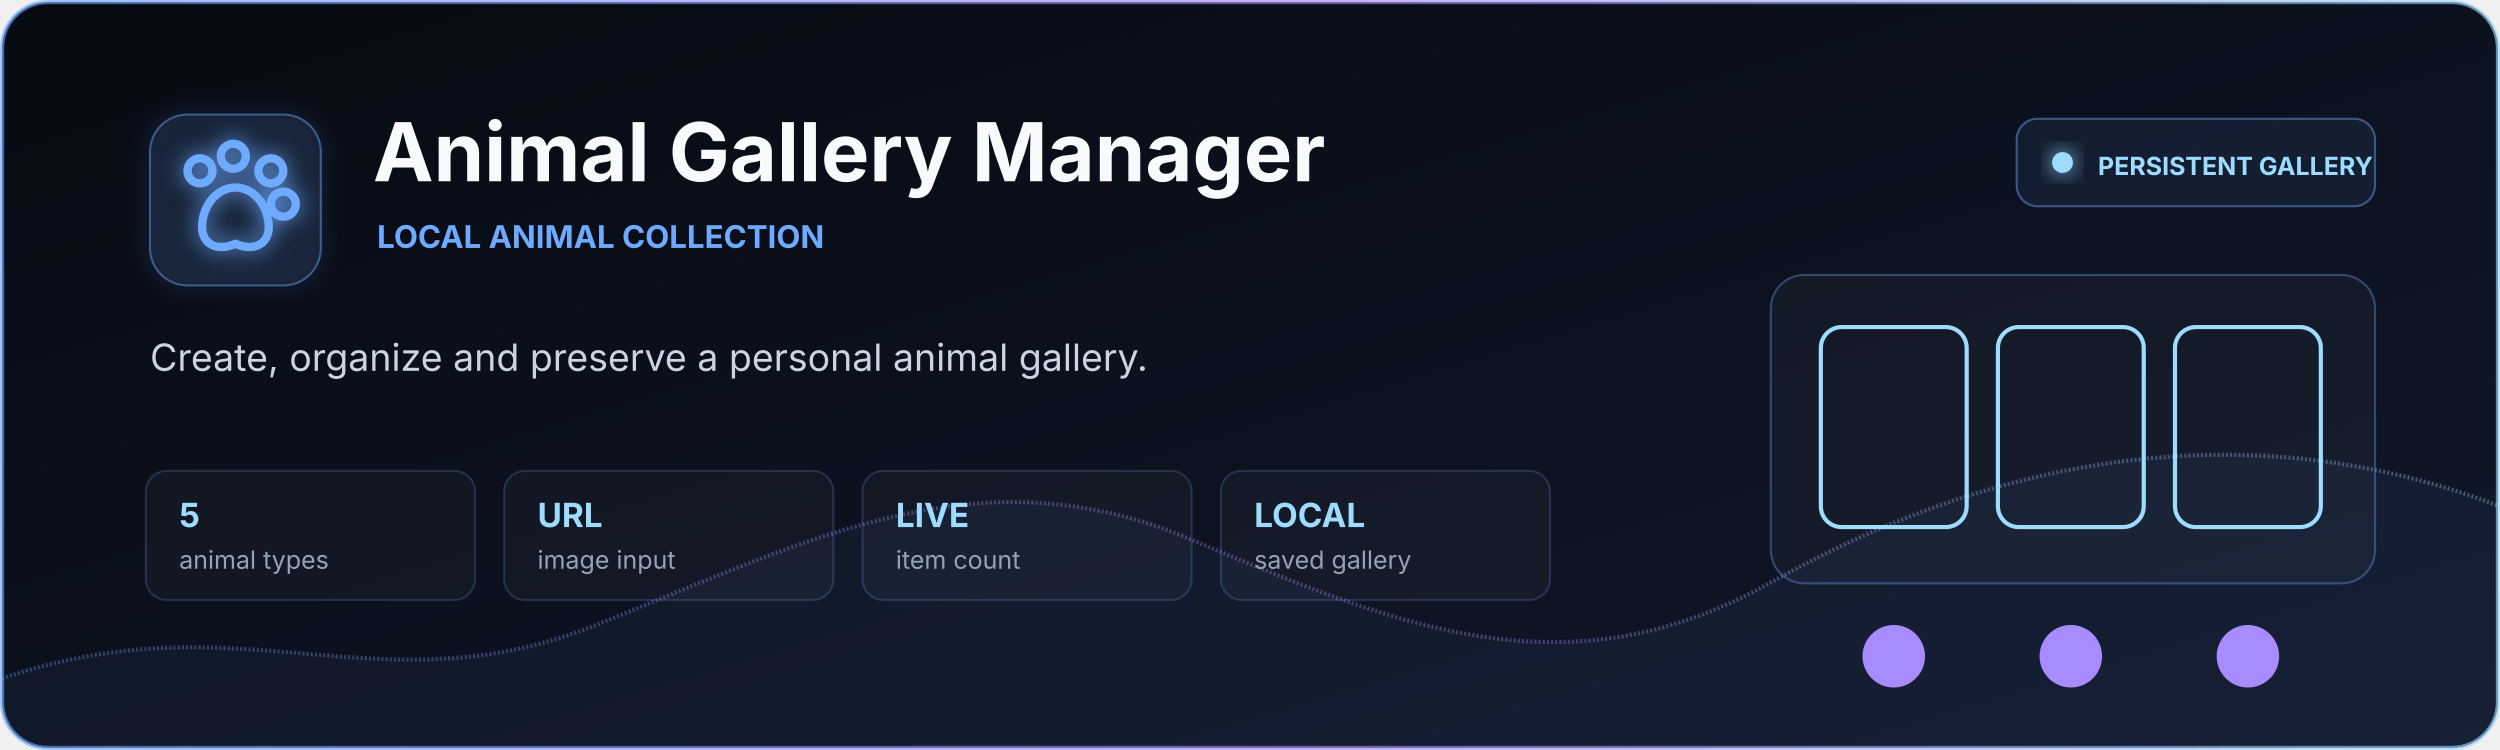
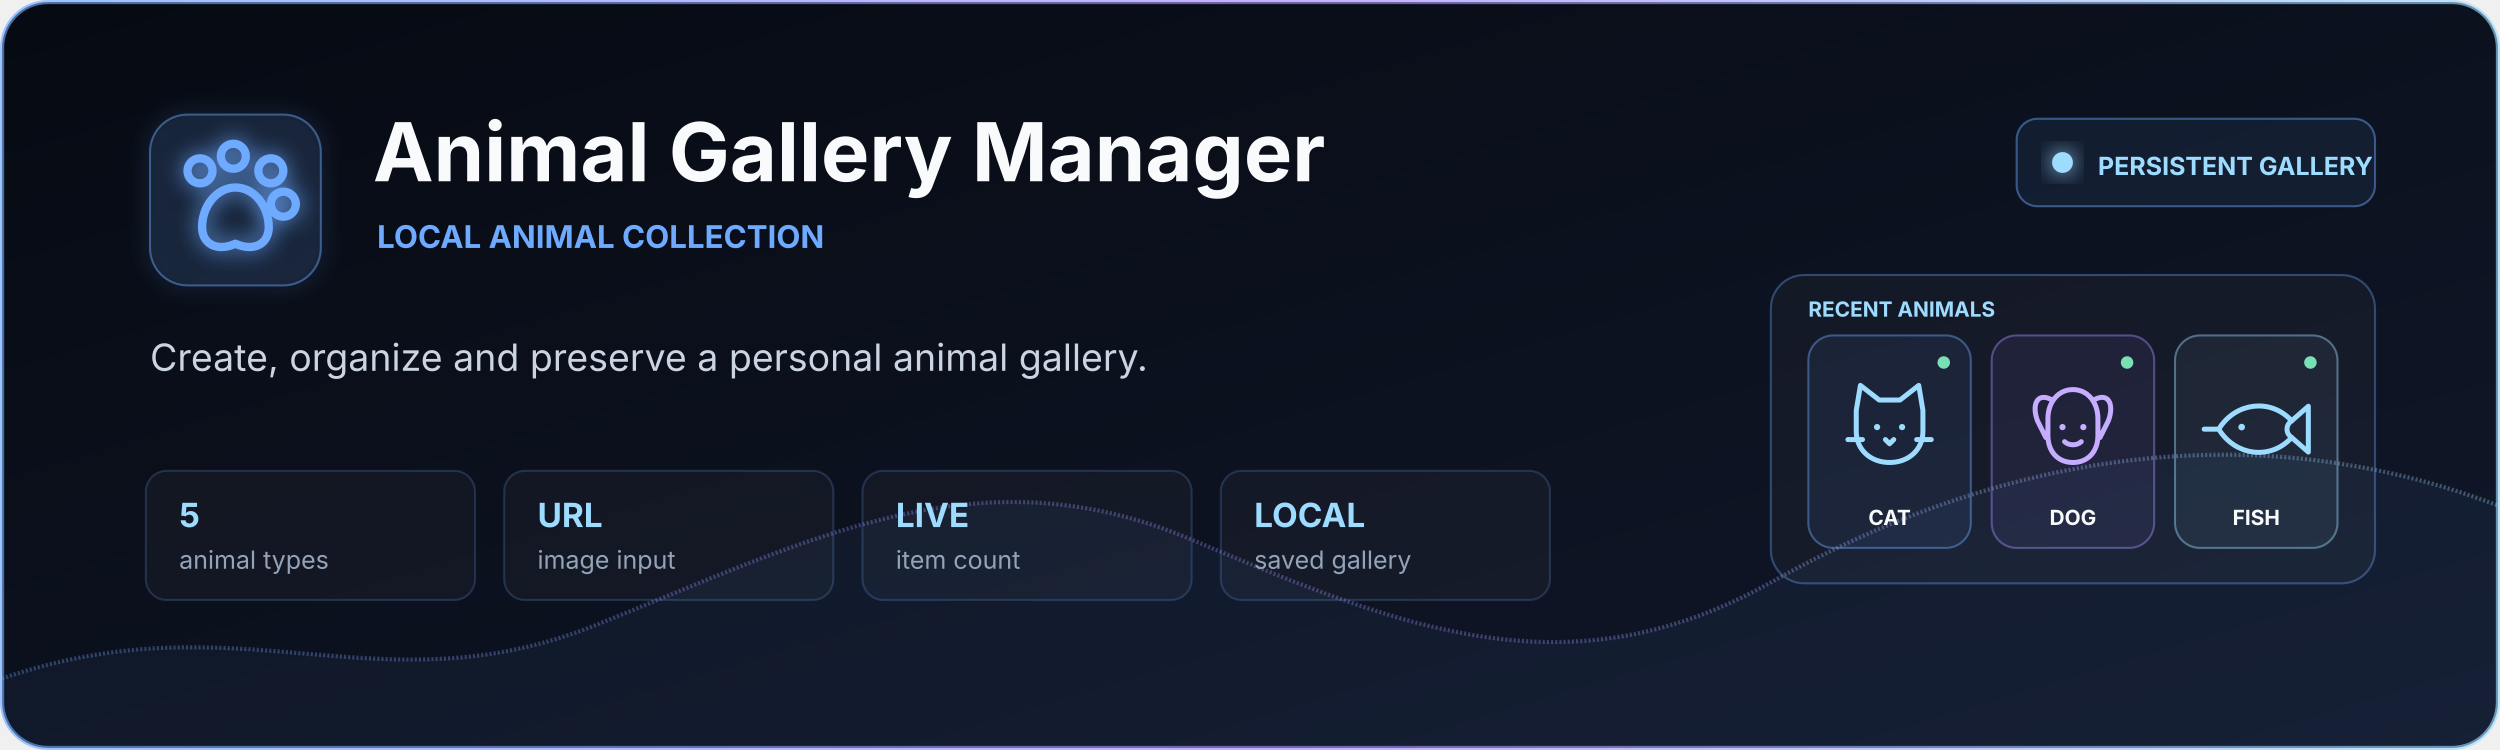
<svg xmlns="http://www.w3.org/2000/svg" width="1200" height="360" viewBox="0 0 1200 360" role="img" aria-labelledby="title desc">
  <defs>
    <linearGradient id="bg" x1="0" y1="0" x2="1" y2="1">
      <stop stop-color="#060a12" />
      <stop offset="1" stop-color="#11182a" />
    </linearGradient>
    <linearGradient id="edge" x1="0" y1="0" x2="1" y2="0">
      <stop stop-color="#6eaaff" />
      <stop offset=".52" stop-color="#a88cff" />
      <stop offset="1" stop-color="#9edcff" />
    </linearGradient>
    <filter id="glow" x="-50%" y="-50%" width="200%" height="200%">
      <feGaussianBlur stdDeviation="5" result="blur" />
      <feMerge>
        <feMergeNode in="blur" />
        <feMergeNode in="SourceGraphic" />
      </feMerge>
    </filter>
    <clipPath id="frame">
      <rect x="1" y="1" width="1198" height="358" rx="22" />
    </clipPath>
  </defs>
  <g clip-path="url(#frame)">
    <rect width="1200" height="360" fill="url(#bg)" />
    <path d="M0 326C115 286 181 342 286 300s184-84 286-41 181 75 279 20 221-85 349-36v117H0Z" fill="#6eaaff" fill-opacity=".055" />
    <path d="M0 326C115 286 181 342 286 300s184-84 286-41 181 75 279 20 221-85 349-36" fill="none" stroke="url(#edge)" stroke-width="2" stroke-opacity=".32" pathLength="1" stroke-dasharray="1" stroke-dashoffset="1">
      <animate attributeName="stroke-dashoffset" from="1" to="0" dur="3s" fill="freeze" />
    </path>
    <g transform="translate(72 55)" color="#6eaaff" filter="url(#glow)">
      <rect width="82" height="82" rx="18" fill="#6eaaff" fill-opacity=".08" stroke="#6eaaff" stroke-opacity=".45" />
      <g transform="translate(9 9)">
        <g fill="none" stroke="currentColor" stroke-width="4" stroke-linecap="round" stroke-linejoin="round">
          <circle cx="15" cy="18" r="6" />
          <circle cx="31" cy="11" r="6" />
          <circle cx="49" cy="18" r="6" />
          <circle cx="55" cy="34" r="6" />
          <path d="M16 45c0-10 7-19 16-19s16 9 16 19c0 8-7 12-16 8-9 4-16 0-16-8Z" />
        </g>
      </g>
      <animateTransform attributeName="transform" type="translate" values="72 55;72 49;72 55" dur="5s" repeatCount="indefinite" />
    </g>
    <text x="179" y="87" fill="#f8fafc" font-family="Segoe UI, Inter, Arial, sans-serif" font-size="39" font-weight="750">Animal Gallery Manager</text>
    <text x="181" y="119" fill="#6eaaff" font-family="Segoe UI, Inter, Arial, sans-serif" font-size="15" font-weight="700">LOCAL ANIMAL COLLECTION</text>
    <text x="72" y="178" fill="#cbd5e1" font-family="Segoe UI, Inter, Arial, sans-serif" font-size="18">Create, organize and preserve a personal animal gallery.</text>
    <g transform="translate(968 57)">
      <rect width="172" height="42" rx="10" fill="#6eaaff" fill-opacity=".08" stroke="#6eaaff" stroke-opacity=".45" />
      <circle cx="22" cy="21" r="5" fill="#9edcff" filter="url(#glow)">
        <animate attributeName="opacity" values="1;.3;1" dur="1.8s" repeatCount="indefinite" />
      </circle>
      <text x="39" y="27" fill="#9edcff" font-family="Segoe UI, Inter, Arial, sans-serif" font-size="12" font-weight="750">PERSISTENT GALLERY</text>
    </g>
    <g transform="translate(70 226)">
      <rect width="158" height="62" rx="10" fill="#ffffff" fill-opacity=".035" stroke="#6eaaff" stroke-opacity=".2" />
      <text x="16" y="27" fill="#9edcff" font-family="Segoe UI, Inter, Arial, sans-serif" font-size="16" font-weight="750">5</text>
      <text x="16" y="47" fill="#94a3b8" font-family="Segoe UI, Inter, Arial, sans-serif" font-size="12">animal types</text>
    </g>
    <g transform="translate(242 226)">
      <rect width="158" height="62" rx="10" fill="#ffffff" fill-opacity=".035" stroke="#6eaaff" stroke-opacity=".2" />
      <text x="16" y="27" fill="#9edcff" font-family="Segoe UI, Inter, Arial, sans-serif" font-size="16" font-weight="750">URL</text>
      <text x="16" y="47" fill="#94a3b8" font-family="Segoe UI, Inter, Arial, sans-serif" font-size="12">image input</text>
    </g>
    <g transform="translate(414 226)">
      <rect width="158" height="62" rx="10" fill="#ffffff" fill-opacity=".035" stroke="#6eaaff" stroke-opacity=".2" />
      <text x="16" y="27" fill="#9edcff" font-family="Segoe UI, Inter, Arial, sans-serif" font-size="16" font-weight="750">LIVE</text>
      <text x="16" y="47" fill="#94a3b8" font-family="Segoe UI, Inter, Arial, sans-serif" font-size="12">item count</text>
    </g>
    <g transform="translate(586 226)">
      <rect width="158" height="62" rx="10" fill="#ffffff" fill-opacity=".035" stroke="#6eaaff" stroke-opacity=".2" />
      <text x="16" y="27" fill="#9edcff" font-family="Segoe UI, Inter, Arial, sans-serif" font-size="16" font-weight="750">LOCAL</text>
      <text x="16" y="47" fill="#94a3b8" font-family="Segoe UI, Inter, Arial, sans-serif" font-size="12">saved gallery</text>
    </g>
    <g transform="translate(850 132)">
      <rect width="290" height="148" rx="16" fill="#ffffff" fill-opacity=".035" stroke="#6eaaff" stroke-opacity=".35" />
-       <g transform="translate(24 25)" fill="none" stroke="#9edcff" stroke-width="2">
-         <rect width="70" height="96" rx="10" />
-         <rect x="85" width="70" height="96" rx="10" />
-         <rect x="170" width="70" height="96" rx="10" />
+       <text x="18" y="20" fill="#9edcff" font-family="Segoe UI, Inter, Arial, sans-serif" font-size="10" font-weight="750">RECENT ANIMALS</text>
+       <g transform="translate(18 29)">
+         <rect width="78" height="102" rx="12" fill="#6eaaff" fill-opacity=".075" stroke="#6eaaff" stroke-opacity=".42" />
+         <circle cx="65" cy="13" r="3" fill="#79e0b5">
+           <animate attributeName="opacity" values="1;.35;1" dur="2.2s" repeatCount="indefinite" />
+         </circle>
+         <g transform="translate(17 19)" fill="none" stroke="#9edcff" stroke-width="2.4" stroke-linecap="round" stroke-linejoin="round">
+           <path d="M6 17 8 5l9 7h10l9-7 2 12v10c0 9-7 15-16 15S6 36 6 27Z" />
+           <circle cx="16" cy="25" r="1.5" fill="#9edcff" stroke="none" />
+           <circle cx="28" cy="25" r="1.5" fill="#9edcff" stroke="none" />
+           <path d="m20 31 2 2 2-2M9 31H2m33 0h7" />
+           <animateTransform attributeName="transform" additive="sum" type="translate" values="0 0;0 -2;0 0" dur="3.2s" repeatCount="indefinite" />
+         </g>
+         <text x="39" y="91" fill="#f8fafc" text-anchor="middle" font-family="Segoe UI, Inter, Arial, sans-serif" font-size="10" font-weight="750">CAT</text>
      </g>
-       <g fill="#a88cff">
-         <circle cx="59" cy="183" r="15" />
-         <circle cx="144" cy="183" r="15" />
-         <circle cx="229" cy="183" r="15" />
+       <g transform="translate(106 29)">
+         <rect width="78" height="102" rx="12" fill="#a88cff" fill-opacity=".075" stroke="#a88cff" stroke-opacity=".42" />
+         <circle cx="65" cy="13" r="3" fill="#79e0b5">
+           <animate attributeName="opacity" values=".4;1;.4" dur="2.2s" begin=".35s" repeatCount="indefinite" />
+         </circle>
+         <g transform="translate(17 19)" fill="none" stroke="#c6adff" stroke-width="2.4" stroke-linecap="round" stroke-linejoin="round">
+           <path d="M12 12C5 8 2 14 5 22l4 8m23-18c7-4 10 2 7 10l-4 8M10 21c0-8 5-14 12-14s12 6 12 14v8c0 8-5 13-12 13S10 37 10 29Z" />
+           <circle cx="17" cy="25" r="1.5" fill="#c6adff" stroke="none" />
+           <circle cx="27" cy="25" r="1.5" fill="#c6adff" stroke="none" />
+           <path d="M18 32c2 2 6 2 8 0" />
+           <animateTransform attributeName="transform" additive="sum" type="translate" values="0 0;0 -2;0 0" dur="3.2s" begin=".25s" repeatCount="indefinite" />
+         </g>
+         <text x="39" y="91" fill="#f8fafc" text-anchor="middle" font-family="Segoe UI, Inter, Arial, sans-serif" font-size="10" font-weight="750">DOG</text>
      </g>
-       <path d="M34 237h220" stroke="#6eaaff" stroke-width="4" stroke-linecap="round" pathLength="1" stroke-dasharray="1" stroke-dashoffset="1">
-         <animate attributeName="stroke-dashoffset" from="1" to="0" dur="2s" fill="freeze" />
-       </path>
+       <g transform="translate(194 29)">
+         <rect width="78" height="102" rx="12" fill="#9edcff" fill-opacity=".065" stroke="#9edcff" stroke-opacity=".42" />
+         <circle cx="65" cy="13" r="3" fill="#79e0b5">
+           <animate attributeName="opacity" values="1;.35;1" dur="2.2s" begin=".7s" repeatCount="indefinite" />
+         </circle>
+         <g transform="translate(12 25)" fill="none" stroke="#9edcff" stroke-width="2.4" stroke-linecap="round" stroke-linejoin="round">
+           <path d="M9 20c8-13 25-15 35-4l8-7v22l-8-7C34 35 17 33 9 20Z" />
+           <circle cx="20" cy="19" r="1.6" fill="#9edcff" stroke="none" />
+           <path d="M8 20H2m42-4c-3 2-3 6 0 8" />
+           <animateTransform attributeName="transform" additive="sum" type="translate" values="0 0;3 0;0 0" dur="3.2s" begin=".5s" repeatCount="indefinite" />
+         </g>
+         <text x="39" y="91" fill="#f8fafc" text-anchor="middle" font-family="Segoe UI, Inter, Arial, sans-serif" font-size="10" font-weight="750">FISH</text>
+       </g>
    </g>
  </g>
  <rect x="1" y="1" width="1198" height="358" rx="22" fill="none" stroke="url(#edge)" stroke-opacity=".62" stroke-width="2" />
</svg>
